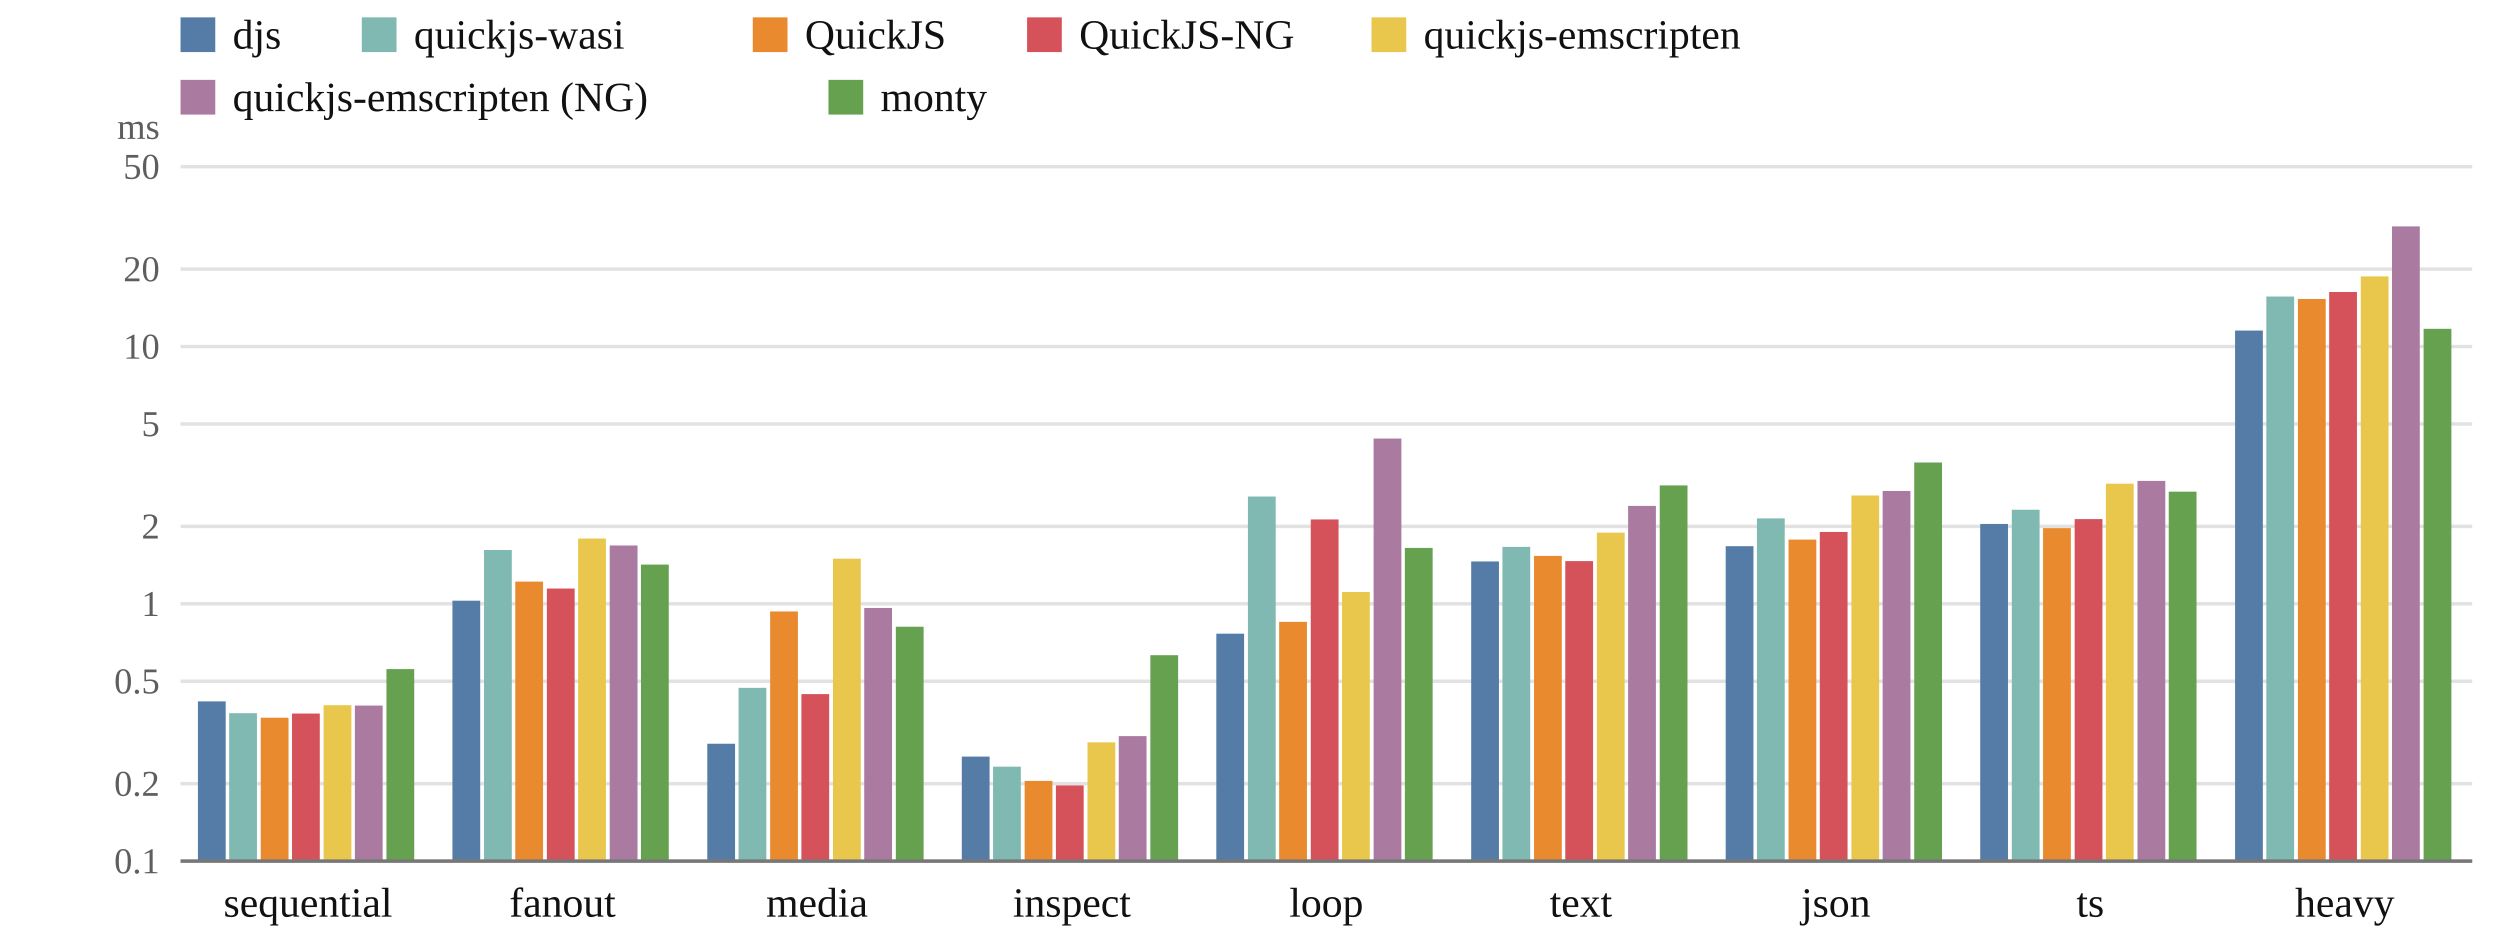
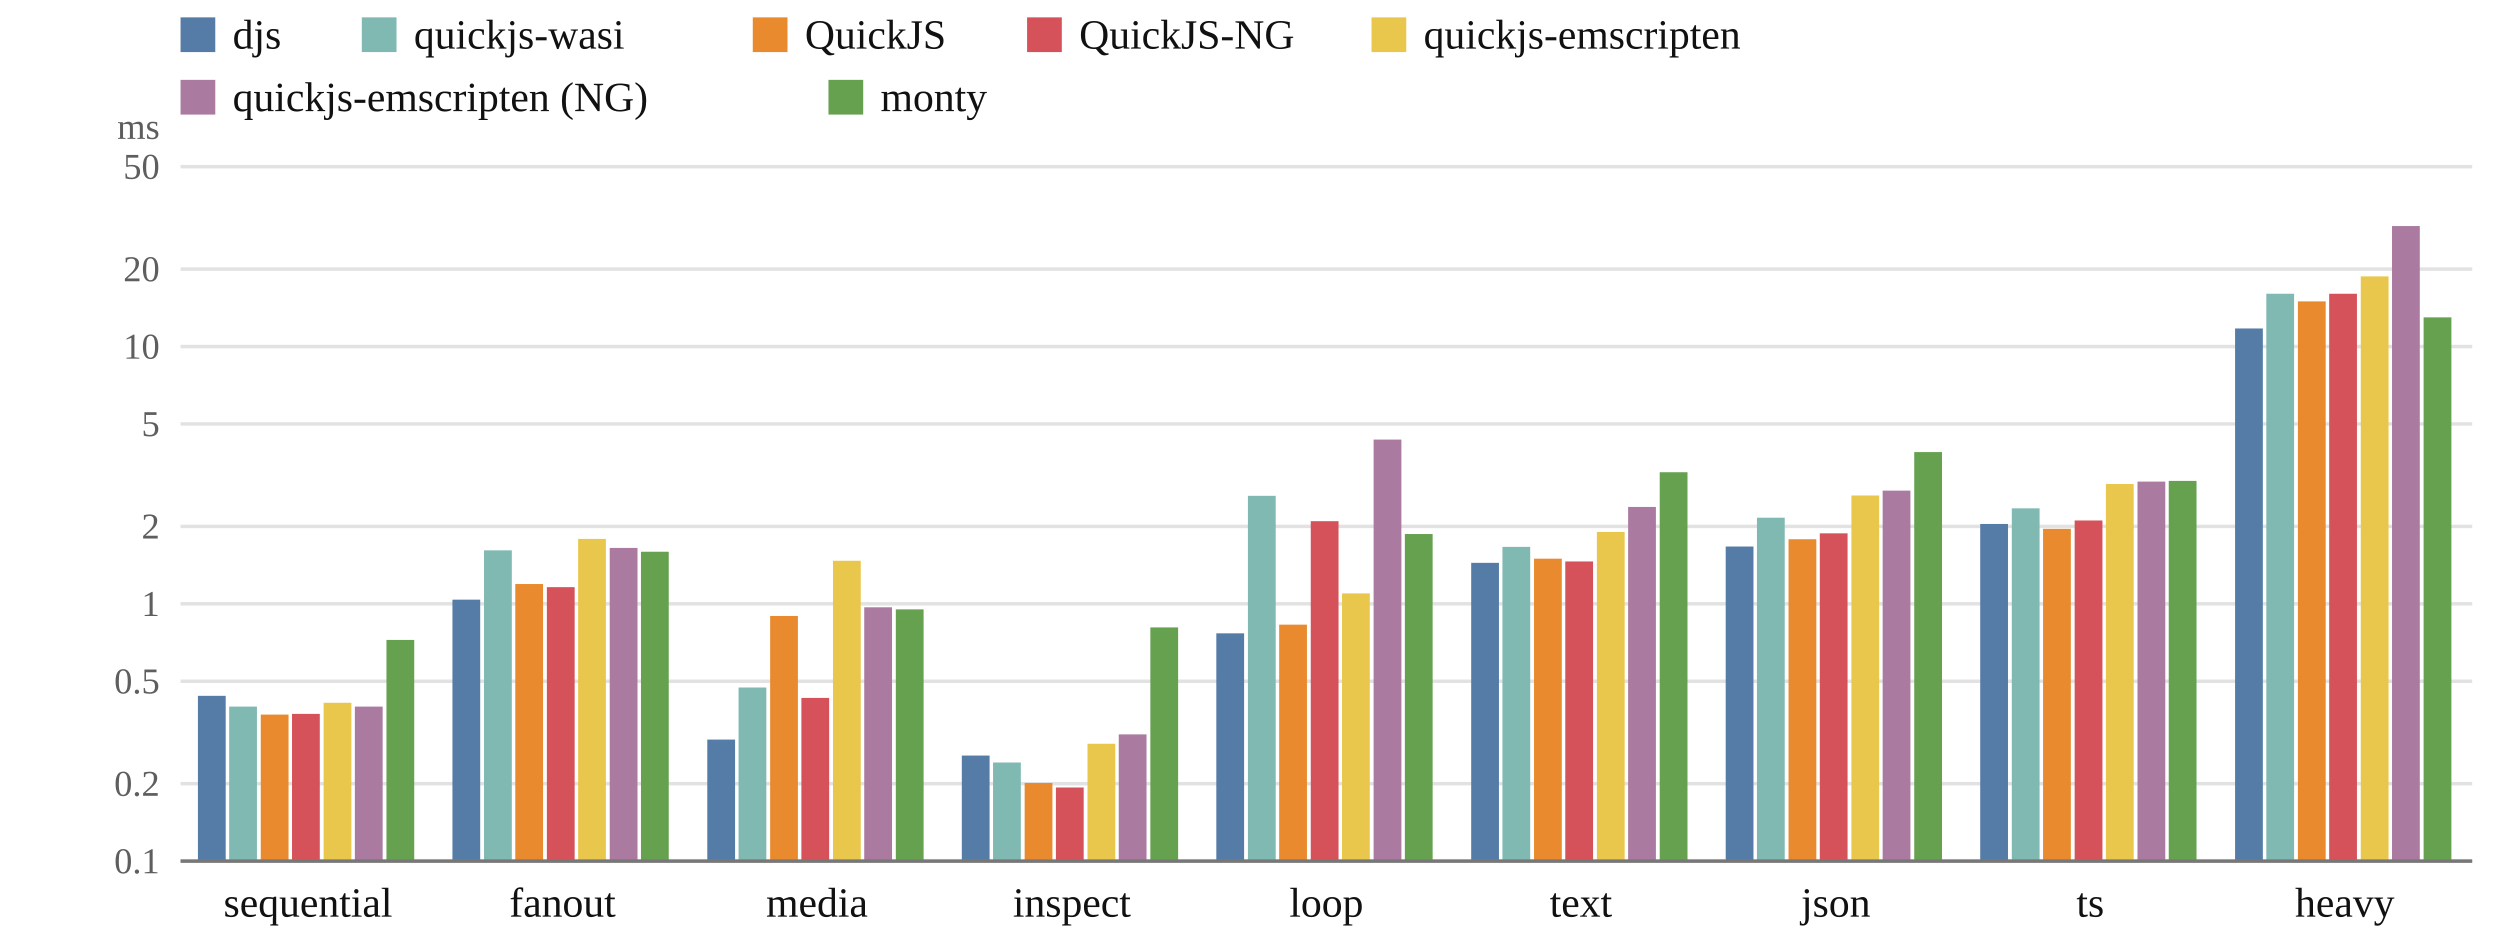
<svg xmlns="http://www.w3.org/2000/svg" class="dg-chart-engines-run" viewBox="0 0 720 274" width="720" height="274" role="img" aria-labelledby="chart-engines-run-t chart-engines-run-d">
  <style>
  .dg-chart-engines-run text { font-family: var(--semantic-font-family-ui, "Mallos Serif", Georgia, serif); font-size: 12px; fill: var(--semantic-color-text-primary, #111111); }
  .dg-chart-engines-run .mono { font-family: var(--semantic-font-family-code, "Commit Mono", ui-monospace, Menlo, monospace); font-size: 11px; }
  .dg-chart-engines-run .small { font-size: 10.5px; fill: var(--semantic-color-text-secondary, #5e5e5e); }
  .dg-chart-engines-run .label { font-weight: 600; }
  .dg-chart-engines-run .title { font-weight: 600; font-size: 13px; }
  .dg-chart-engines-run .box, .dg-chart-engines-run .host { fill: var(--semantic-color-background-surface, #f1f1f1); stroke: var(--semantic-color-border-primary, #777777); }
  .dg-chart-engines-run .hdr, .dg-chart-engines-run .engine { fill: var(--semantic-color-background-fill-secondary-information, #dbe4ea); stroke: var(--semantic-color-border-information, #3380a4); }
  .dg-chart-engines-run .traced, .dg-chart-engines-run .arena { fill: var(--semantic-color-background-fill-secondary-warning, #f3e0be); stroke: var(--semantic-color-border-warning, #996f00); }
  .dg-chart-engines-run .tag { fill: var(--semantic-color-background-fill-secondary-positive, #dae6df); stroke: var(--semantic-color-border-positive, #378960); }
  .dg-chart-engines-run .cell { fill: var(--semantic-color-background-canvas, #f8f8f8); stroke: var(--semantic-color-border-warning, #996f00); }
  .dg-chart-engines-run .pad { fill: url(#chart-engines-run-hatch); stroke: var(--semantic-color-border-secondary, #e2e2e2); }
  .dg-chart-engines-run .tail { fill: var(--semantic-color-background-surface, #f1f1f1); stroke: var(--semantic-color-border-primary, #777777); stroke-dasharray: 4 3; }
  .dg-chart-engines-run .zero { fill: var(--semantic-color-background-canvas, #f8f8f8); stroke: var(--semantic-color-border-primary, #777777); stroke-dasharray: 4 3; }
  .dg-chart-engines-run .dead { fill: var(--semantic-color-background-surface, #f1f1f1); stroke: var(--semantic-color-border-secondary, #e2e2e2); stroke-dasharray: 3 2; }
  .dg-chart-engines-run .opt { stroke-dasharray: 3 2; }
  .dg-chart-engines-run .rule { stroke: var(--semantic-color-text-secondary, #5e5e5e); stroke-width: 1.2; }
  .dg-chart-engines-run .dash { stroke: var(--semantic-color-text-secondary, #5e5e5e); stroke-width: 1.2; stroke-dasharray: 4 3; }
  .dg-chart-engines-run .arrow { stroke: var(--semantic-color-text-secondary, #5e5e5e); fill: none; stroke-width: 1.3; marker-end: url(#chart-engines-run-a); }
  .dg-chart-engines-run .faint { stroke: var(--semantic-color-border-primary, #777777); fill: none; stroke-width: 1.1; stroke-dasharray: 4 3; marker-end: url(#chart-engines-run-a); }
  .dg-chart-engines-run .head { fill: var(--semantic-color-text-secondary, #5e5e5e); }
  .dg-chart-engines-run .hatch { stroke: var(--semantic-color-border-secondary, #e2e2e2); }
  .dg-chart-engines-run .grid { stroke: var(--semantic-color-border-secondary, #e2e2e2); stroke-width: 1; }
  .dg-chart-engines-run .axis { stroke: var(--semantic-color-border-primary, #777777); stroke-width: 1; }
  .dg-chart-engines-run .parity { stroke: var(--semantic-color-text-secondary, #5e5e5e); stroke-width: 1.2; stroke-dasharray: 4 3; }
  .dg-chart-engines-run .faster { fill: var(--semantic-color-background-fill-primary-positive, #2e6c4c); }
  .dg-chart-engines-run .slower { fill: var(--semantic-color-background-fill-primary-negative, #a42c2d); }
  .dg-chart-engines-run .s0 { fill: var(--semantic-color-background-fill-data-viz-100, #557ca7); }
  .dg-chart-engines-run .s1 { fill: var(--semantic-color-background-fill-data-viz-200, #e98a2e); }
  .dg-chart-engines-run .s2 { fill: var(--semantic-color-background-fill-data-viz-300, #d5525a); }
  .dg-chart-engines-run .s3 { fill: var(--semantic-color-background-fill-data-viz-400, #80b9b2); }
  .dg-chart-engines-run .s4 { fill: var(--semantic-color-background-fill-data-viz-500, #66a14f); }
  .dg-chart-engines-run .s5 { fill: var(--semantic-color-background-fill-data-viz-600, #e9c74c); }
  .dg-chart-engines-run .s6 { fill: var(--semantic-color-background-fill-data-viz-700, #aa7aa0); }
  .dg-chart-engines-run .s7 { fill: var(--semantic-color-background-fill-data-viz-800, #f79ba8); }
  .dg-chart-engines-run .s8 { fill: var(--semantic-color-background-fill-data-viz-900, #98745e); }
  .dg-chart-engines-run .s9 { fill: var(--semantic-color-background-fill-data-viz-1000, #b9b0ab); }
  @media (prefers-color-scheme: dark) {
    .dg-chart-engines-run text { fill: var(--semantic-color-text-primary, #f6f6f6); }
    .dg-chart-engines-run .small { fill: var(--semantic-color-text-secondary, #ababab); }
    .dg-chart-engines-run .box, .dg-chart-engines-run .host { fill: var(--semantic-color-background-surface, #2e2e2e); stroke: var(--semantic-color-border-primary, #919191); }
    .dg-chart-engines-run .hdr, .dg-chart-engines-run .engine { fill: var(--semantic-color-background-fill-secondary-information, #1e313b); stroke: var(--semantic-color-border-information, #4c9bc1); }
    .dg-chart-engines-run .traced, .dg-chart-engines-run .arena { fill: var(--semantic-color-background-fill-secondary-warning, #3b2b0c); stroke: var(--semantic-color-border-warning, #b8880c); }
    .dg-chart-engines-run .tag { fill: var(--semantic-color-background-fill-secondary-positive, #1f3328); stroke: var(--semantic-color-border-positive, #4da578); }
    .dg-chart-engines-run .cell { fill: var(--semantic-color-background-canvas, #161616); stroke: var(--semantic-color-border-warning, #b8880c); }
    .dg-chart-engines-run .pad { stroke: var(--semantic-color-border-secondary, #464646); }
    .dg-chart-engines-run .tail { fill: var(--semantic-color-background-surface, #2e2e2e); stroke: var(--semantic-color-border-primary, #919191); }
    .dg-chart-engines-run .zero { fill: var(--semantic-color-background-canvas, #161616); stroke: var(--semantic-color-border-primary, #919191); }
    .dg-chart-engines-run .dead { fill: var(--semantic-color-background-surface, #2e2e2e); stroke: var(--semantic-color-border-secondary, #464646); }
    .dg-chart-engines-run .rule { stroke: var(--semantic-color-text-secondary, #ababab); }
    .dg-chart-engines-run .dash { stroke: var(--semantic-color-text-secondary, #ababab); }
    .dg-chart-engines-run .arrow { stroke: var(--semantic-color-text-secondary, #ababab); }
    .dg-chart-engines-run .faint { stroke: var(--semantic-color-border-primary, #919191); }
    .dg-chart-engines-run .head { fill: var(--semantic-color-text-secondary, #ababab); }
    .dg-chart-engines-run .hatch { stroke: var(--semantic-color-border-secondary, #464646); }
    .dg-chart-engines-run .grid { stroke: var(--semantic-color-border-secondary, #464646); }
    .dg-chart-engines-run .axis { stroke: var(--semantic-color-border-primary, #919191); }
    .dg-chart-engines-run .parity { stroke: var(--semantic-color-text-secondary, #ababab); }
    .dg-chart-engines-run .faster { fill: var(--semantic-color-background-fill-primary-positive, #4da578); }
    .dg-chart-engines-run .slower { fill: var(--semantic-color-background-fill-primary-negative, #ea5a56); }
    .dg-chart-engines-run .s0 { fill: var(--semantic-color-background-fill-data-viz-100, #557ca7); }
    .dg-chart-engines-run .s1 { fill: var(--semantic-color-background-fill-data-viz-200, #e98a2e); }
    .dg-chart-engines-run .s2 { fill: var(--semantic-color-background-fill-data-viz-300, #d5525a); }
    .dg-chart-engines-run .s3 { fill: var(--semantic-color-background-fill-data-viz-400, #80b9b2); }
    .dg-chart-engines-run .s4 { fill: var(--semantic-color-background-fill-data-viz-500, #66a14f); }
    .dg-chart-engines-run .s5 { fill: var(--semantic-color-background-fill-data-viz-600, #e9c74c); }
    .dg-chart-engines-run .s6 { fill: var(--semantic-color-background-fill-data-viz-700, #aa7aa0); }
    .dg-chart-engines-run .s7 { fill: var(--semantic-color-background-fill-data-viz-800, #f79ba8); }
    .dg-chart-engines-run .s8 { fill: var(--semantic-color-background-fill-data-viz-900, #98745e); }
    .dg-chart-engines-run .s9 { fill: var(--semantic-color-background-fill-data-viz-1000, #b9b0ab); }
  }
</style>
  <defs>
    <pattern id="chart-engines-run-hatch" width="6" height="6" patternUnits="userSpaceOnUse" patternTransform="rotate(45)">
      <line x1="0" y1="0" x2="0" y2="6" class="hatch" />
    </pattern>
    <marker id="chart-engines-run-a" viewBox="0 0 10 10" refX="9" refY="5" markerWidth="7" markerHeight="7" orient="auto-start-reverse">
      <path class="head" d="M0 0 L10 5 L0 10 z" />
    </marker>
  </defs>
  <rect class="s0" x="52.0" y="5.0" width="10.0" height="10.0" />
  <text class="" x="67.0" y="14.0" text-anchor="start">djs</text>
  <rect class="s3" x="104.2" y="5.0" width="10.0" height="10.0" />
  <text class="" x="119.2" y="14.0" text-anchor="start">quickjs-wasi</text>
  <rect class="s1" x="216.8" y="5.0" width="10.0" height="10.0" />
  <text class="" x="231.8" y="14.0" text-anchor="start">QuickJS</text>
  <rect class="s2" x="295.8" y="5.0" width="10.0" height="10.0" />
  <text class="" x="310.8" y="14.0" text-anchor="start">QuickJS-NG</text>
  <rect class="s5" x="395.0" y="5.0" width="10.0" height="10.0" />
  <text class="" x="410.0" y="14.0" text-anchor="start">quickjs-emscripten</text>
  <rect class="s6" x="52.0" y="23.0" width="10.0" height="10.0" />
  <text class="" x="67.0" y="32.0" text-anchor="start">quickjs-emscripten (NG)</text>
  <rect class="s4" x="238.6" y="23.0" width="10.0" height="10.0" />
  <text class="" x="253.6" y="32.0" text-anchor="start">monty</text>
  <line class="grid" x1="52.0" y1="248.0" x2="712.0" y2="248.0" />
  <text class="small" x="46.0" y="251.5" text-anchor="end">0.1</text>
  <line class="grid" x1="52.0" y1="225.7" x2="712.0" y2="225.7" />
  <text class="small" x="46.0" y="229.2" text-anchor="end">0.2</text>
  <line class="grid" x1="52.0" y1="196.2" x2="712.0" y2="196.2" />
  <text class="small" x="46.0" y="199.7" text-anchor="end">0.5</text>
  <line class="grid" x1="52.0" y1="173.9" x2="712.0" y2="173.9" />
  <text class="small" x="46.0" y="177.4" text-anchor="end">1</text>
  <line class="grid" x1="52.0" y1="151.6" x2="712.0" y2="151.6" />
  <text class="small" x="46.0" y="155.1" text-anchor="end">2</text>
  <line class="grid" x1="52.0" y1="122.1" x2="712.0" y2="122.1" />
  <text class="small" x="46.0" y="125.6" text-anchor="end">5</text>
  <line class="grid" x1="52.0" y1="99.8" x2="712.0" y2="99.8" />
  <text class="small" x="46.0" y="103.3" text-anchor="end">10</text>
  <line class="grid" x1="52.0" y1="77.5" x2="712.0" y2="77.5" />
  <text class="small" x="46.0" y="81.0" text-anchor="end">20</text>
  <line class="grid" x1="52.0" y1="48.0" x2="712.0" y2="48.0" />
  <text class="small" x="46.0" y="51.5" text-anchor="end">50</text>
  <text class="small" x="46.0" y="40.0" text-anchor="end">ms</text>
-   <rect class="s0" x="57.0" y="202.0" width="8.0" height="46.0" />
-   <rect class="s3" x="66.0" y="205.4" width="8.0" height="42.6" />
-   <rect class="s1" x="75.1" y="206.7" width="8.0" height="41.3" />
-   <rect class="s2" x="84.1" y="205.5" width="8.0" height="42.5" />
-   <rect class="s5" x="93.2" y="203.1" width="8.0" height="44.9" />
-   <rect class="s6" x="102.2" y="203.2" width="8.0" height="44.8" />
-   <rect class="s4" x="111.3" y="192.7" width="8.0" height="55.3" />
+   <rect class="s0" x="57.0" y="200.4" width="8.0" height="47.6" />
+   <rect class="s3" x="66.0" y="203.5" width="8.0" height="44.5" />
+   <rect class="s1" x="75.1" y="205.8" width="8.0" height="42.2" />
+   <rect class="s2" x="84.1" y="205.6" width="8.0" height="42.4" />
+   <rect class="s5" x="93.2" y="202.4" width="8.0" height="45.6" />
+   <rect class="s6" x="102.2" y="203.5" width="8.0" height="44.5" />
+   <rect class="s4" x="111.3" y="184.3" width="8.0" height="63.7" />
  <text class="" x="88.7" y="264.0" text-anchor="middle">sequential</text>
-   <rect class="s0" x="130.3" y="173.0" width="8.0" height="75.0" />
-   <rect class="s3" x="139.4" y="158.4" width="8.0" height="89.6" />
-   <rect class="s1" x="148.4" y="167.5" width="8.0" height="80.5" />
-   <rect class="s2" x="157.5" y="169.5" width="8.0" height="78.5" />
-   <rect class="s5" x="166.5" y="155.1" width="8.0" height="92.9" />
-   <rect class="s6" x="175.6" y="157.1" width="8.0" height="90.9" />
-   <rect class="s4" x="184.6" y="162.6" width="8.0" height="85.4" />
+   <rect class="s0" x="130.3" y="172.7" width="8.0" height="75.3" />
+   <rect class="s3" x="139.4" y="158.5" width="8.0" height="89.5" />
+   <rect class="s1" x="148.4" y="168.2" width="8.0" height="79.8" />
+   <rect class="s2" x="157.5" y="169.1" width="8.0" height="78.9" />
+   <rect class="s5" x="166.5" y="155.2" width="8.0" height="92.8" />
+   <rect class="s6" x="175.6" y="157.8" width="8.0" height="90.2" />
+   <rect class="s4" x="184.6" y="158.9" width="8.0" height="89.1" />
  <text class="" x="162.0" y="264.0" text-anchor="middle">fanout</text>
-   <rect class="s0" x="203.7" y="214.2" width="8.0" height="33.8" />
-   <rect class="s3" x="212.7" y="198.1" width="8.0" height="49.9" />
-   <rect class="s1" x="221.8" y="176.1" width="8.0" height="71.9" />
-   <rect class="s2" x="230.8" y="199.9" width="8.0" height="48.1" />
-   <rect class="s5" x="239.9" y="160.9" width="8.0" height="87.1" />
-   <rect class="s6" x="248.9" y="175.1" width="8.0" height="72.9" />
-   <rect class="s4" x="258.0" y="180.5" width="8.0" height="67.5" />
+   <rect class="s0" x="203.7" y="213.0" width="8.0" height="35.0" />
+   <rect class="s3" x="212.7" y="198.0" width="8.0" height="50.0" />
+   <rect class="s1" x="221.8" y="177.4" width="8.0" height="70.6" />
+   <rect class="s2" x="230.8" y="201.0" width="8.0" height="47.0" />
+   <rect class="s5" x="239.9" y="161.5" width="8.0" height="86.5" />
+   <rect class="s6" x="248.9" y="174.9" width="8.0" height="73.1" />
+   <rect class="s4" x="258.0" y="175.5" width="8.0" height="72.5" />
  <text class="" x="235.3" y="264.0" text-anchor="middle">media</text>
-   <rect class="s0" x="277.0" y="217.9" width="8.0" height="30.1" />
-   <rect class="s3" x="286.0" y="220.8" width="8.0" height="27.2" />
-   <rect class="s1" x="295.1" y="224.9" width="8.0" height="23.1" />
-   <rect class="s2" x="304.1" y="226.2" width="8.0" height="21.8" />
-   <rect class="s5" x="313.2" y="213.8" width="8.0" height="34.2" />
-   <rect class="s6" x="322.2" y="212.0" width="8.0" height="36.0" />
-   <rect class="s4" x="331.3" y="188.7" width="8.0" height="59.3" />
+   <rect class="s0" x="277.0" y="217.6" width="8.0" height="30.4" />
+   <rect class="s3" x="286.0" y="219.6" width="8.0" height="28.4" />
+   <rect class="s1" x="295.1" y="225.5" width="8.0" height="22.5" />
+   <rect class="s2" x="304.1" y="226.8" width="8.0" height="21.2" />
+   <rect class="s5" x="313.2" y="214.2" width="8.0" height="33.8" />
+   <rect class="s6" x="322.2" y="211.5" width="8.0" height="36.5" />
+   <rect class="s4" x="331.3" y="180.7" width="8.0" height="67.3" />
  <text class="" x="308.7" y="264.0" text-anchor="middle">inspect</text>
-   <rect class="s0" x="350.3" y="182.5" width="8.0" height="65.5" />
-   <rect class="s3" x="359.4" y="143.0" width="8.0" height="105.0" />
-   <rect class="s1" x="368.4" y="179.1" width="8.0" height="68.9" />
-   <rect class="s2" x="377.5" y="149.6" width="8.0" height="98.4" />
-   <rect class="s5" x="386.5" y="170.5" width="8.0" height="77.5" />
-   <rect class="s6" x="395.6" y="126.3" width="8.0" height="121.7" />
-   <rect class="s4" x="404.6" y="157.8" width="8.0" height="90.2" />
+   <rect class="s0" x="350.3" y="182.4" width="8.0" height="65.6" />
+   <rect class="s3" x="359.4" y="142.8" width="8.0" height="105.2" />
+   <rect class="s1" x="368.4" y="179.9" width="8.0" height="68.1" />
+   <rect class="s2" x="377.5" y="150.1" width="8.0" height="97.9" />
+   <rect class="s5" x="386.5" y="170.9" width="8.0" height="77.1" />
+   <rect class="s6" x="395.6" y="126.6" width="8.0" height="121.4" />
+   <rect class="s4" x="404.6" y="153.8" width="8.0" height="94.2" />
  <text class="" x="382.0" y="264.0" text-anchor="middle">loop</text>
-   <rect class="s0" x="423.7" y="161.7" width="8.0" height="86.3" />
+   <rect class="s0" x="423.7" y="162.1" width="8.0" height="85.9" />
  <rect class="s3" x="432.7" y="157.5" width="8.0" height="90.5" />
-   <rect class="s1" x="441.8" y="160.1" width="8.0" height="87.9" />
-   <rect class="s2" x="450.8" y="161.6" width="8.0" height="86.4" />
-   <rect class="s5" x="459.9" y="153.4" width="8.0" height="94.6" />
-   <rect class="s6" x="468.9" y="145.7" width="8.0" height="102.3" />
-   <rect class="s4" x="478.0" y="139.8" width="8.0" height="108.2" />
+   <rect class="s1" x="441.8" y="160.9" width="8.0" height="87.1" />
+   <rect class="s2" x="450.8" y="161.7" width="8.0" height="86.3" />
+   <rect class="s5" x="459.9" y="153.2" width="8.0" height="94.8" />
+   <rect class="s6" x="468.9" y="146.0" width="8.0" height="102.0" />
+   <rect class="s4" x="478.0" y="136.0" width="8.0" height="112.0" />
  <text class="" x="455.3" y="264.0" text-anchor="middle">text</text>
-   <rect class="s0" x="497.0" y="157.3" width="8.0" height="90.7" />
-   <rect class="s3" x="506.0" y="149.3" width="8.0" height="98.7" />
-   <rect class="s1" x="515.1" y="155.4" width="8.0" height="92.6" />
-   <rect class="s2" x="524.1" y="153.2" width="8.0" height="94.8" />
+   <rect class="s0" x="497.0" y="157.4" width="8.0" height="90.6" />
+   <rect class="s3" x="506.0" y="149.1" width="8.0" height="98.9" />
+   <rect class="s1" x="515.1" y="155.3" width="8.0" height="92.7" />
+   <rect class="s2" x="524.1" y="153.6" width="8.0" height="94.4" />
  <rect class="s5" x="533.2" y="142.7" width="8.0" height="105.3" />
-   <rect class="s6" x="542.2" y="141.4" width="8.0" height="106.6" />
-   <rect class="s4" x="551.3" y="133.2" width="8.0" height="114.8" />
+   <rect class="s6" x="542.2" y="141.3" width="8.0" height="106.7" />
+   <rect class="s4" x="551.3" y="130.2" width="8.0" height="117.8" />
  <text class="" x="528.7" y="264.0" text-anchor="middle">json</text>
  <rect class="s0" x="570.3" y="150.9" width="8.0" height="97.1" />
-   <rect class="s3" x="579.4" y="146.8" width="8.0" height="101.2" />
-   <rect class="s1" x="588.4" y="152.1" width="8.0" height="95.9" />
-   <rect class="s2" x="597.5" y="149.5" width="8.0" height="98.5" />
-   <rect class="s5" x="606.5" y="139.3" width="8.0" height="108.7" />
-   <rect class="s6" x="615.6" y="138.5" width="8.0" height="109.5" />
-   <rect class="s4" x="624.6" y="141.6" width="8.0" height="106.4" />
+   <rect class="s3" x="579.4" y="146.4" width="8.0" height="101.6" />
+   <rect class="s1" x="588.4" y="152.3" width="8.0" height="95.7" />
+   <rect class="s2" x="597.5" y="149.9" width="8.0" height="98.1" />
+   <rect class="s5" x="606.5" y="139.4" width="8.0" height="108.6" />
+   <rect class="s6" x="615.6" y="138.7" width="8.0" height="109.3" />
+   <rect class="s4" x="624.6" y="138.5" width="8.0" height="109.5" />
  <text class="" x="602.0" y="264.0" text-anchor="middle">ts</text>
-   <rect class="s0" x="643.7" y="95.2" width="8.0" height="152.8" />
-   <rect class="s3" x="652.7" y="85.4" width="8.0" height="162.6" />
-   <rect class="s1" x="661.8" y="86.1" width="8.0" height="161.9" />
-   <rect class="s2" x="670.8" y="84.1" width="8.0" height="163.9" />
+   <rect class="s0" x="643.7" y="94.6" width="8.0" height="153.4" />
+   <rect class="s3" x="652.7" y="84.6" width="8.0" height="163.4" />
+   <rect class="s1" x="661.8" y="86.8" width="8.0" height="161.2" />
+   <rect class="s2" x="670.8" y="84.6" width="8.0" height="163.4" />
  <rect class="s5" x="679.9" y="79.6" width="8.0" height="168.4" />
-   <rect class="s6" x="688.9" y="65.2" width="8.0" height="182.8" />
-   <rect class="s4" x="698.0" y="94.7" width="8.0" height="153.3" />
+   <rect class="s6" x="688.9" y="65.1" width="8.0" height="182.9" />
+   <rect class="s4" x="698.0" y="91.4" width="8.0" height="156.6" />
  <text class="" x="675.3" y="264.0" text-anchor="middle">heavy</text>
  <line class="axis" x1="52.0" y1="248.0" x2="712.0" y2="248.0" />
</svg>
